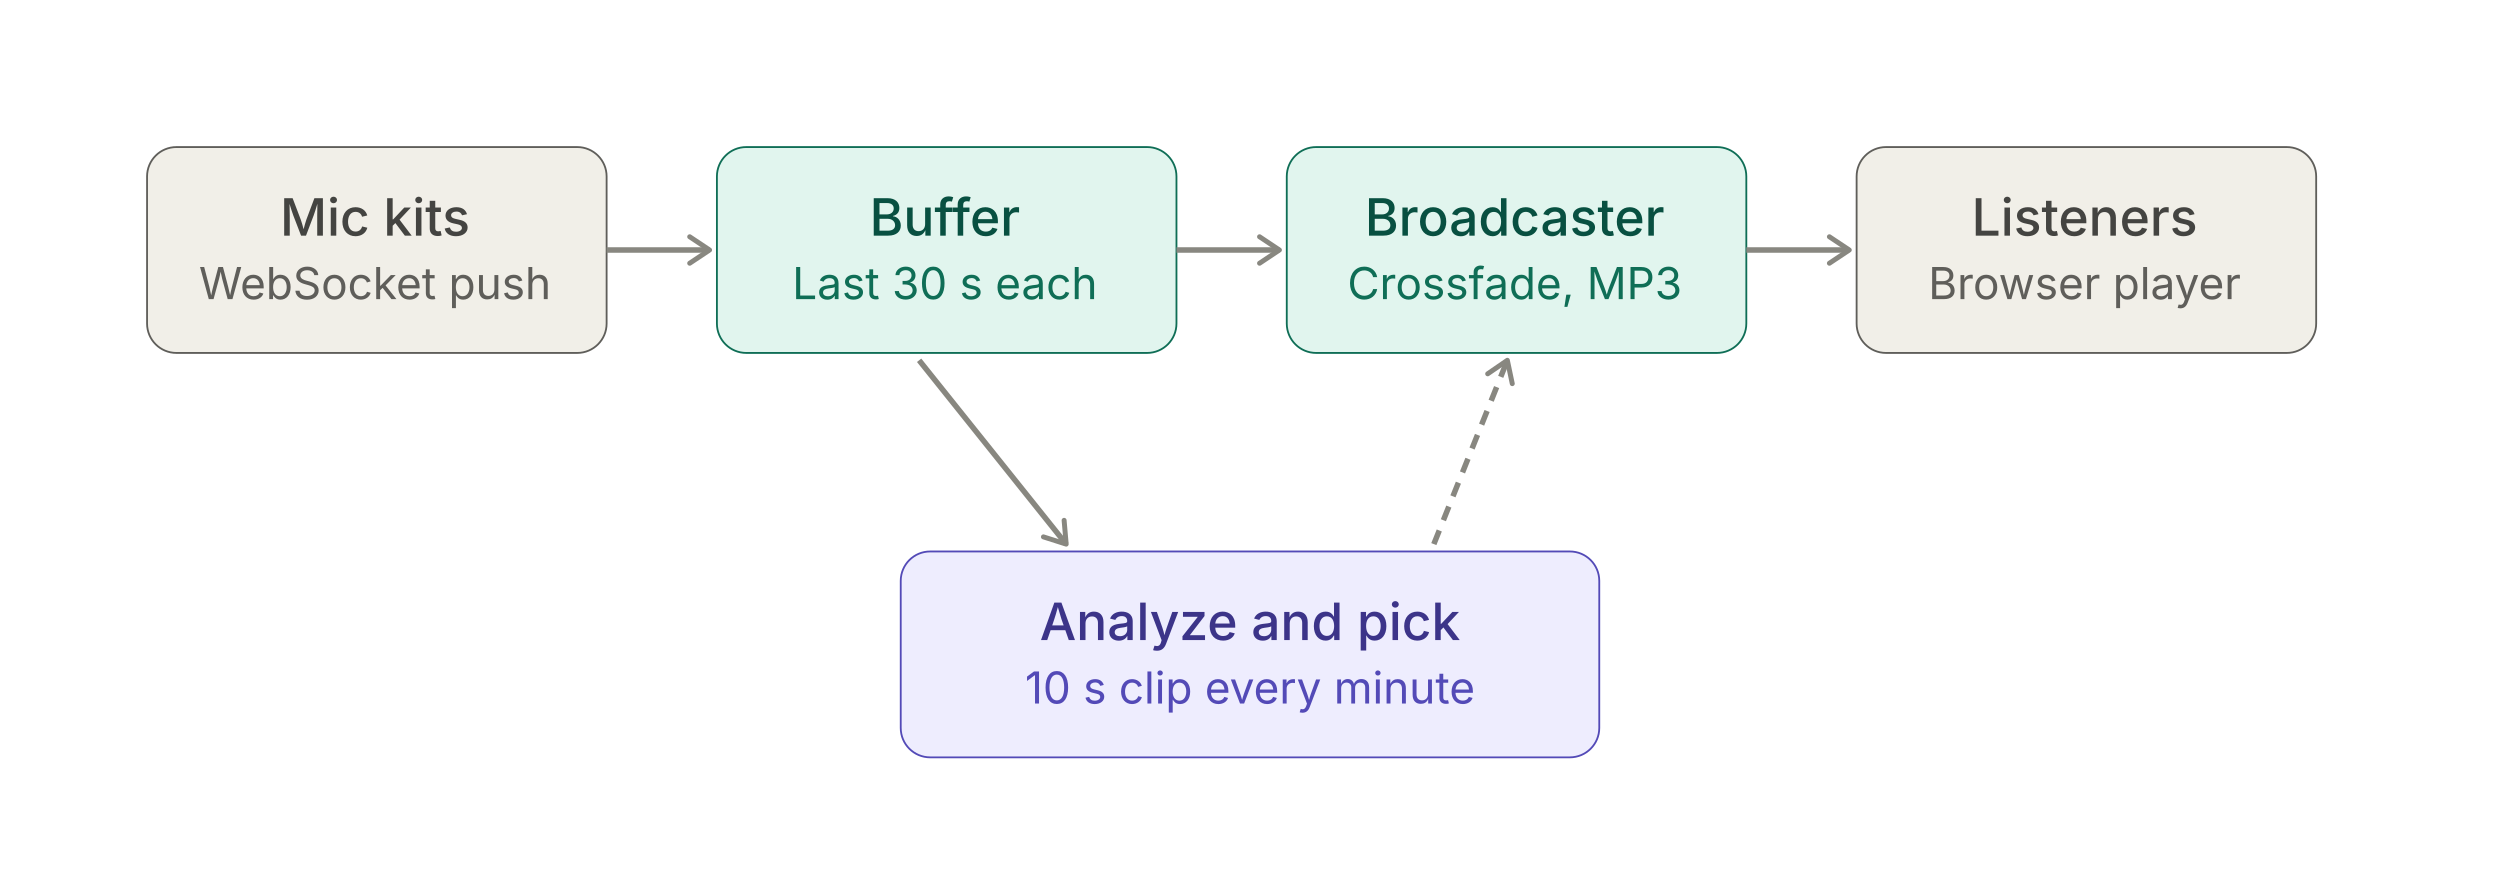
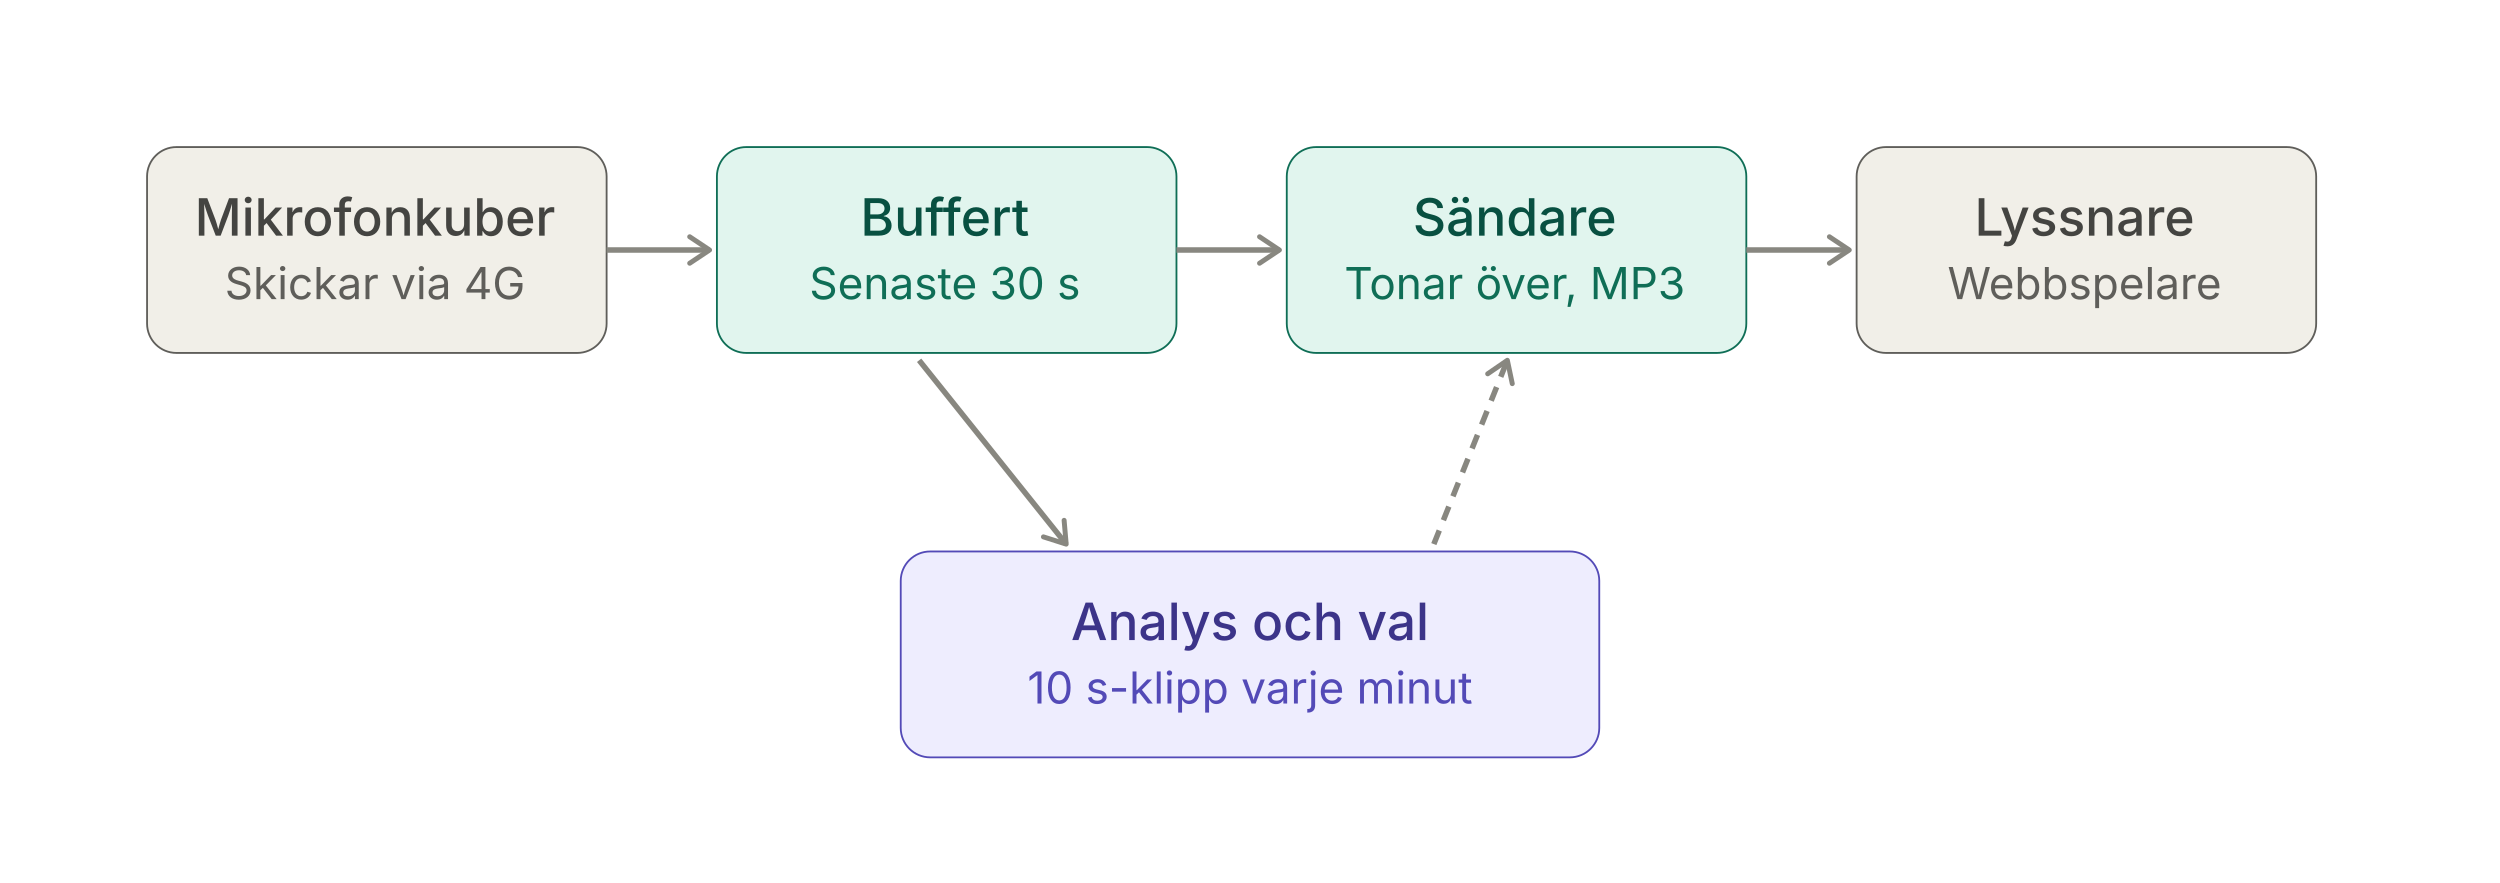
<svg xmlns="http://www.w3.org/2000/svg" width="680" height="240" viewBox="0 0 680 240" role="img" font-family="system-ui, -apple-system, 'Segoe UI', sans-serif">
  <defs>
    <marker id="arrow" viewBox="0 0 10 10" refX="8" refY="5" markerWidth="6" markerHeight="6" orient="auto-start-reverse">
      <path d="M2 1L8 5L2 9" fill="none" stroke="#888780" stroke-width="1.5" stroke-linecap="round" stroke-linejoin="round" />
    </marker>
  </defs>
  <g stroke-width="0.5" text-anchor="middle" dominant-baseline="central">
    <rect x="40" y="40" width="125" height="56" rx="8" fill="#F1EFE8" stroke="#5F5E5A" />
-     <text x="102" y="59" font-size="14" font-weight="500" fill="#444441">Mic kits</text>
-     <text x="102" y="77" font-size="12" fill="#5F5E5A">WebSocket push</text>
+     <text x="102" y="59" font-size="14" font-weight="500" fill="#444441">Mikrofonkuber</text>
+     <text x="102" y="77" font-size="12" fill="#5F5E5A">Skickar via 4G</text>
    <rect x="195" y="40" width="125" height="56" rx="8" fill="#E1F5EE" stroke="#0F6E56" />
-     <text x="257" y="59" font-size="14" font-weight="500" fill="#085041">Buffer</text>
-     <text x="257" y="77" font-size="12" fill="#0F6E56">Last 30 s each</text>
+     <text x="257" y="59" font-size="14" font-weight="500" fill="#085041">Buffert</text>
+     <text x="257" y="77" font-size="12" fill="#0F6E56">Senaste 30 s</text>
    <rect x="350" y="40" width="125" height="56" rx="8" fill="#E1F5EE" stroke="#0F6E56" />
-     <text x="412" y="59" font-size="14" font-weight="500" fill="#085041">Broadcaster</text>
-     <text x="412" y="77" font-size="12" fill="#0F6E56">Crossfade, MP3</text>
+     <text x="412" y="59" font-size="14" font-weight="500" fill="#085041">Sändare</text>
+     <text x="412" y="77" font-size="12" fill="#0F6E56">Tonar över, MP3</text>
    <rect x="505" y="40" width="125" height="56" rx="8" fill="#F1EFE8" stroke="#5F5E5A" />
-     <text x="567" y="59" font-size="14" font-weight="500" fill="#444441">Listeners</text>
-     <text x="567" y="77" font-size="12" fill="#5F5E5A">Browser player</text>
+     <text x="567" y="59" font-size="14" font-weight="500" fill="#444441">Lyssnare</text>
+     <text x="567" y="77" font-size="12" fill="#5F5E5A">Webbspelare</text>
    <rect x="245" y="150" width="190" height="56" rx="8" fill="#EEEDFE" stroke="#534AB7" />
-     <text x="340" y="169" font-size="14" font-weight="500" fill="#3C3489">Analyze and pick</text>
-     <text x="340" y="187" font-size="12" fill="#534AB7">10 s clip every minute</text>
+     <text x="340" y="169" font-size="14" font-weight="500" fill="#3C3489">Analys och val</text>
+     <text x="340" y="187" font-size="12" fill="#534AB7">10 s-klipp varje minut</text>
  </g>
  <g stroke="#888780" stroke-width="1.5" fill="none">
    <line x1="165" y1="68" x2="193" y2="68" marker-end="url(#arrow)" />
    <line x1="320" y1="68" x2="348" y2="68" marker-end="url(#arrow)" />
    <line x1="475" y1="68" x2="503" y2="68" marker-end="url(#arrow)" />
    <line x1="250" y1="98" x2="290" y2="148" marker-end="url(#arrow)" />
    <line x1="390" y1="148" x2="410" y2="98" marker-end="url(#arrow)" stroke-dasharray="4 3" />
  </g>
</svg>
